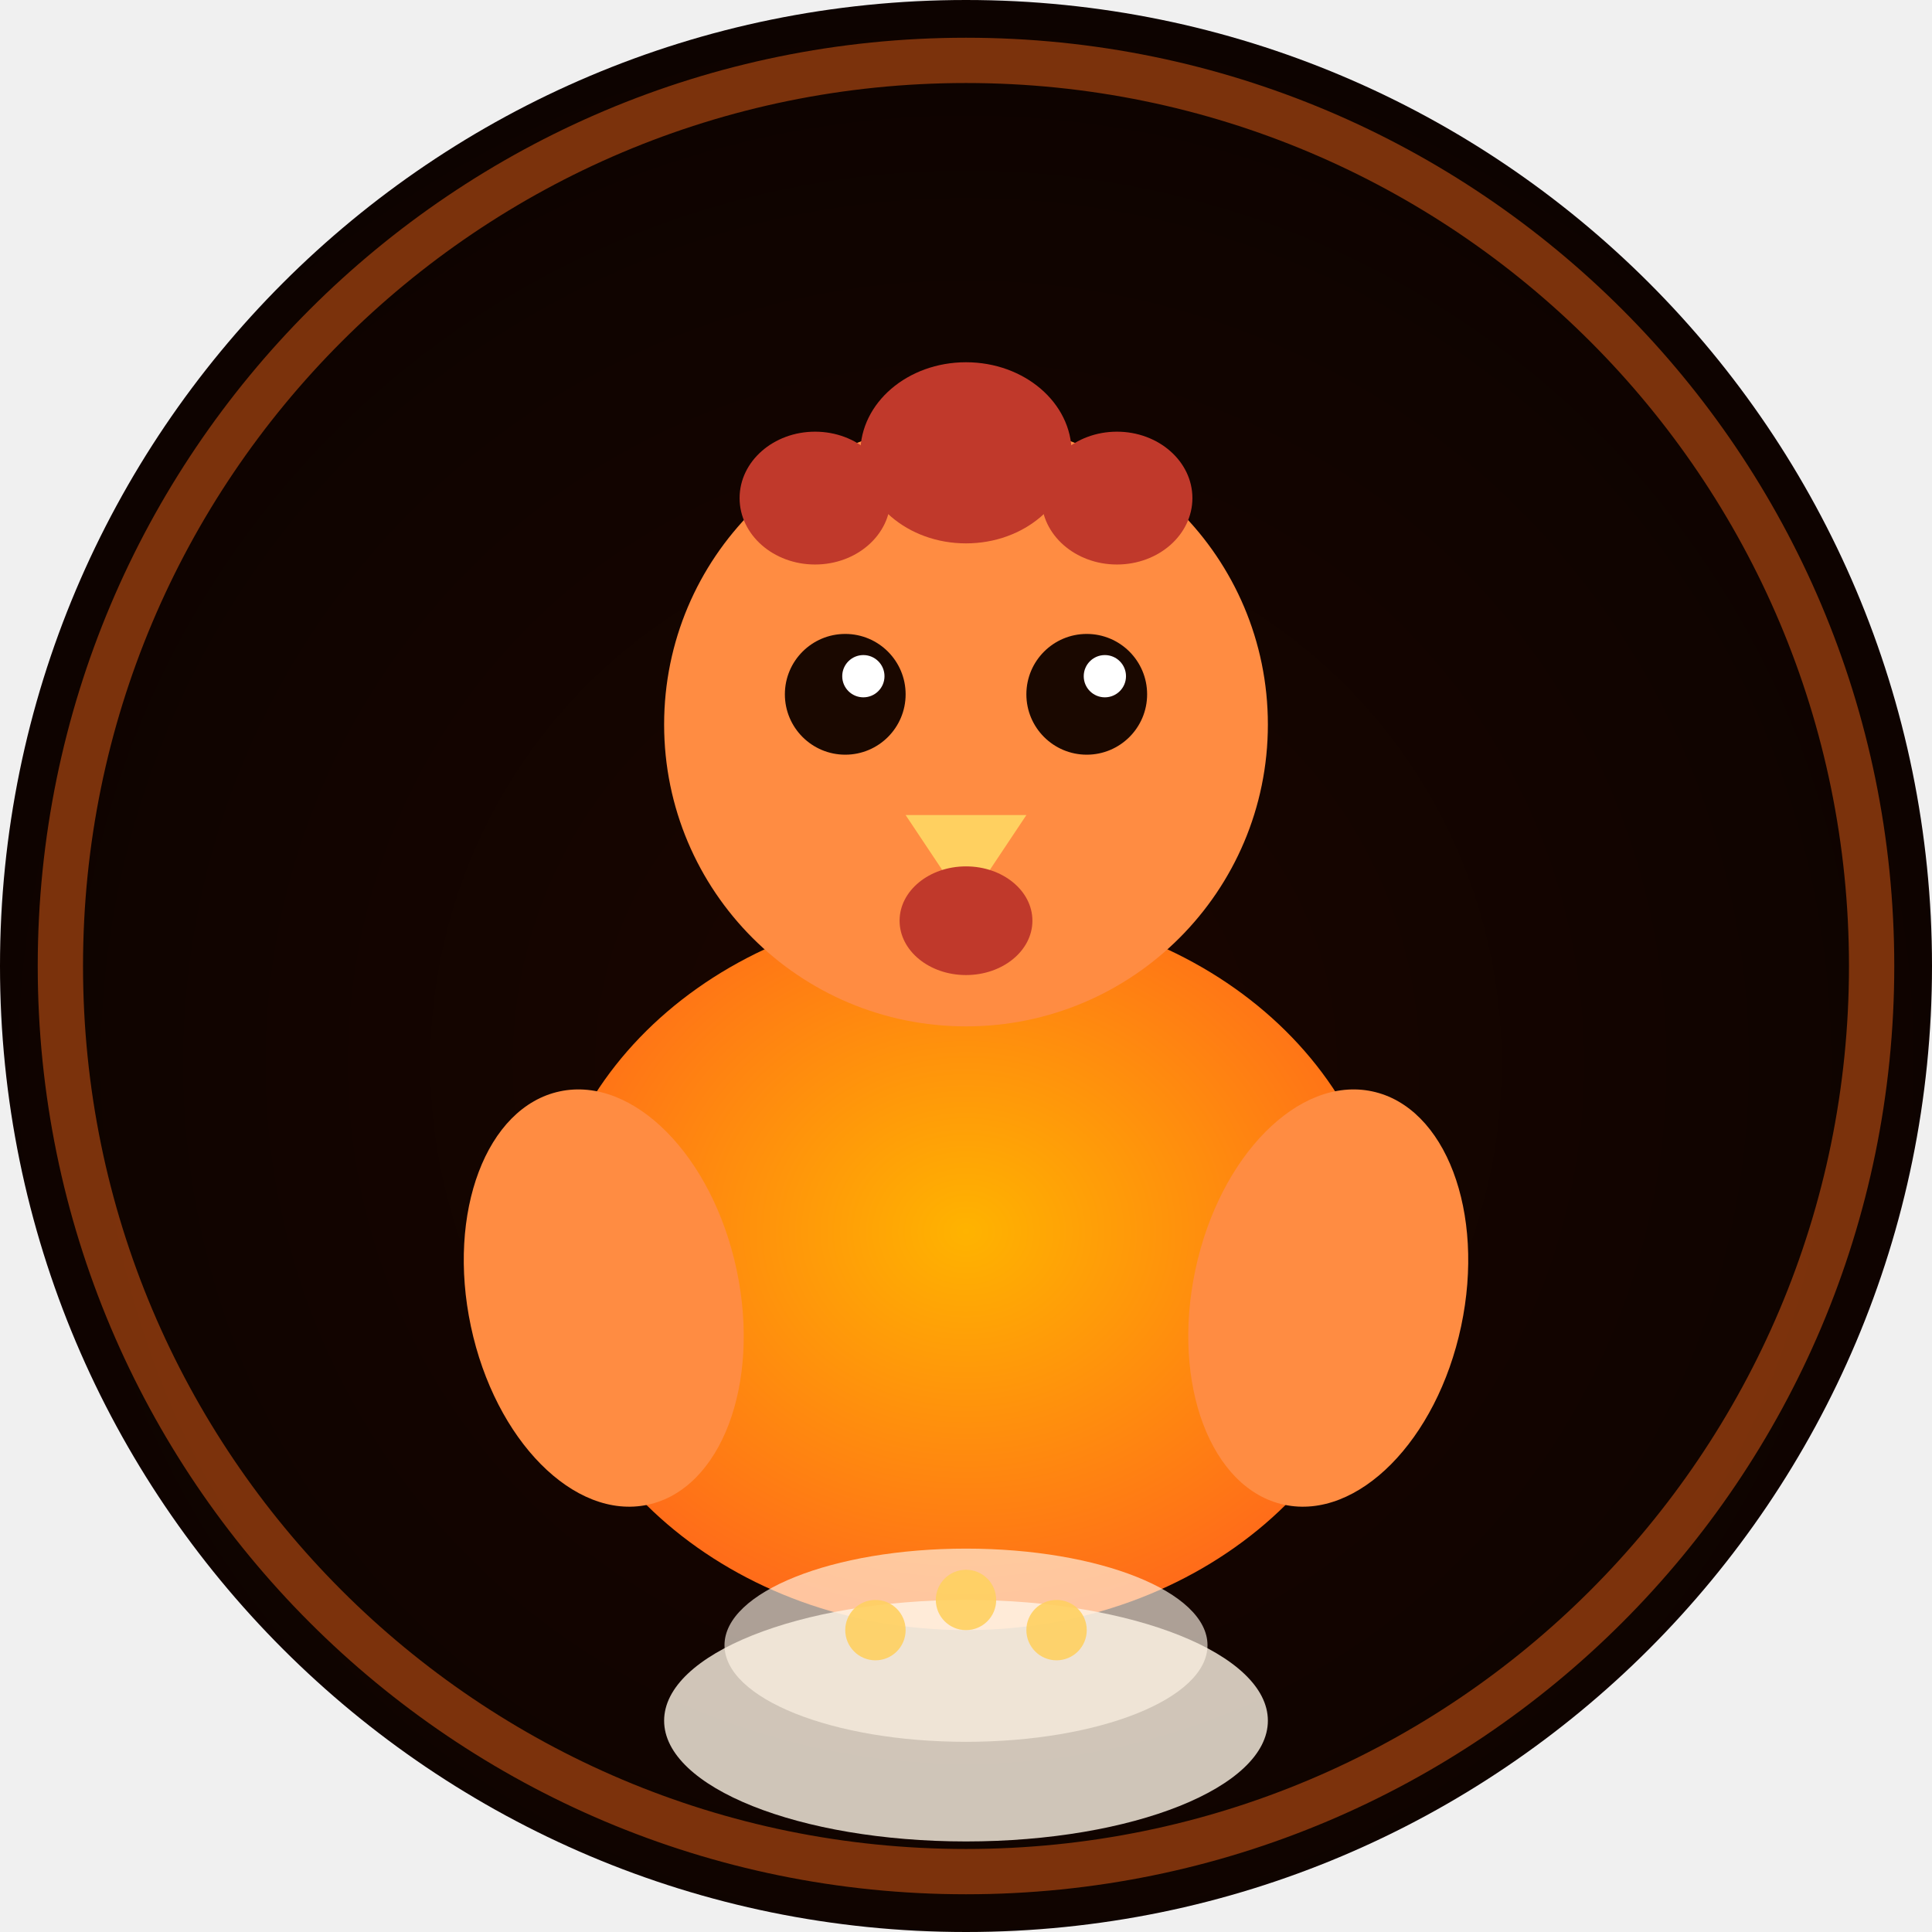
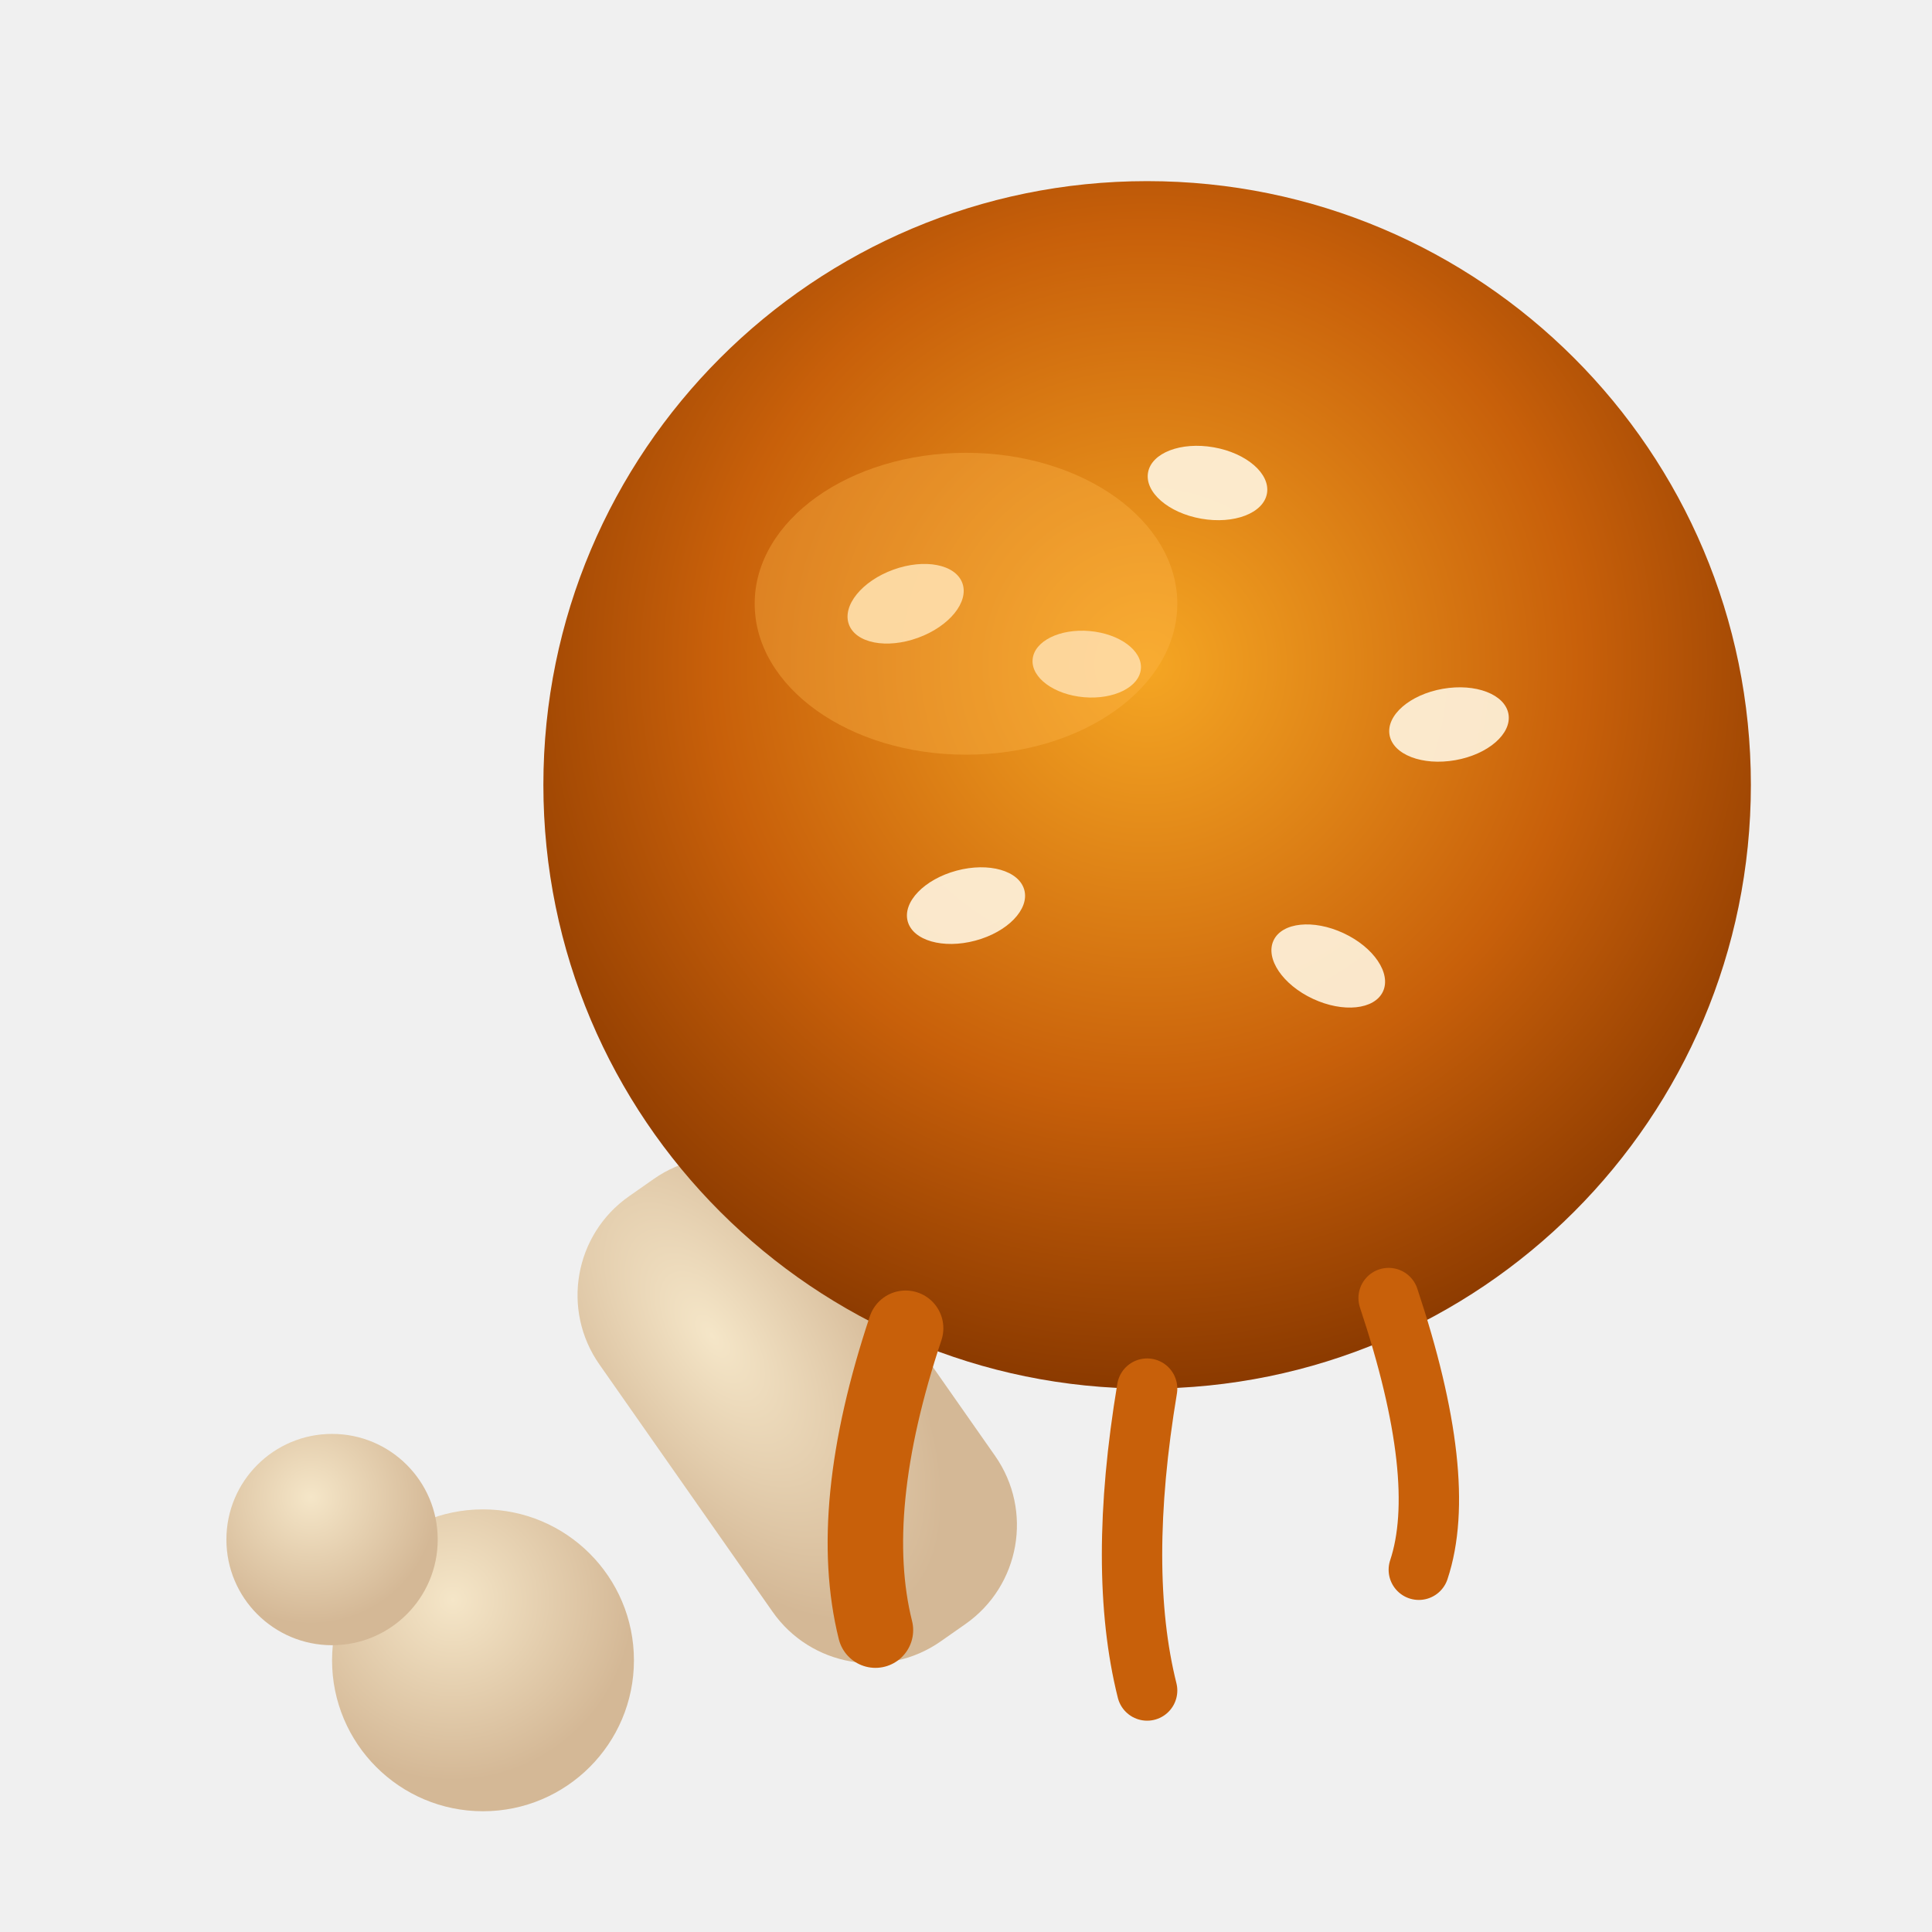
<svg xmlns="http://www.w3.org/2000/svg" viewBox="0 0 64 64" width="64" height="64">
  <defs>
-     <radialGradient id="bgGrad" cx="50%" cy="55%" r="55%">
-       <stop offset="0%" stop-color="#1a0600" />
-       <stop offset="100%" stop-color="#0D0300" />
+     <radialGradient id="meatGrad" cx="50%" cy="40%" r="60%">
+       <stop offset="0%" stop-color="#F5A623" />
+       <stop offset="60%" stop-color="#C8600A" />
+       <stop offset="100%" stop-color="#8B3A00" />
    </radialGradient>
-     <radialGradient id="bodyGrad" cx="50%" cy="45%" r="55%">
-       <stop offset="0%" stop-color="#FFB300" />
-       <stop offset="100%" stop-color="#FF6B1A" />
+     <radialGradient id="boneGrad" cx="40%" cy="30%" r="60%">
+       <stop offset="0%" stop-color="#F5E6C8" />
+       <stop offset="100%" stop-color="#D4B896" />
    </radialGradient>
  </defs>
-   <circle cx="32" cy="32" r="32" fill="url(#bgGrad)" />
-   <circle cx="32" cy="32" r="30" fill="none" stroke="#FF6B1A" stroke-width="1.5" opacity="0.45" />
-   <ellipse cx="32" cy="42" rx="14" ry="12" fill="url(#bodyGrad)" />
-   <circle cx="32" cy="24" r="10" fill="#FF8C42" />
-   <ellipse cx="32" cy="15" rx="3.5" ry="3" fill="#C0392B" />
-   <ellipse cx="27" cy="16.5" rx="2.5" ry="2.2" fill="#C0392B" />
-   <ellipse cx="37" cy="16.5" rx="2.5" ry="2.2" fill="#C0392B" />
-   <circle cx="28" cy="23" r="2" fill="#1a0800" />
-   <circle cx="36" cy="23" r="2" fill="#1a0800" />
-   <circle cx="28.6" cy="22.4" r="0.7" fill="#fff" />
-   <circle cx="36.6" cy="22.4" r="0.7" fill="#fff" />
-   <path d="M30 27 L32 30 L34 27 Z" fill="#FFD060" />
-   <ellipse cx="32" cy="30.5" rx="2.2" ry="1.8" fill="#C0392B" />
-   <ellipse cx="20" cy="43" rx="4.5" ry="7" fill="#FF8C42" transform="rotate(-12 20 43)" />
-   <ellipse cx="44" cy="43" rx="4.5" ry="7" fill="#FF8C42" transform="rotate(12 44 43)" />
-   <ellipse cx="32" cy="57" rx="10" ry="4" fill="#FFF5E6" opacity="0.8" />
-   <ellipse cx="32" cy="54.5" rx="8" ry="3.2" fill="#FFF5E6" opacity="0.65" />
-   <circle cx="29" cy="54" r="1" fill="#FFD060" opacity="0.9" />
-   <circle cx="32" cy="53" r="1" fill="#FFD060" opacity="0.9" />
-   <circle cx="35" cy="54" r="1" fill="#FFD060" opacity="0.9" />
+   <rect x="22" y="38" width="9" height="18" rx="4" fill="url(#boneGrad)" transform="rotate(-35 26 47)" />
+   <circle cx="16" cy="55" r="5" fill="url(#boneGrad)" />
+   <circle cx="11" cy="51" r="3.5" fill="url(#boneGrad)" />
+   <circle cx="38" cy="26" r="20" fill="url(#meatGrad)" />
+   <path d="M30 44 Q28 50 29 54" stroke="#C8600A" stroke-width="2.5" fill="none" stroke-linecap="round" />
+   <path d="M38 46 Q37 52 38 56" stroke="#C8600A" stroke-width="2" fill="none" stroke-linecap="round" />
+   <path d="M46 43 Q48 49 47 52" stroke="#C8600A" stroke-width="2" fill="none" stroke-linecap="round" />
+   <ellipse cx="30" cy="20" rx="2" ry="1.2" fill="#FFF5E0" opacity="0.9" transform="rotate(-20 30 20)" />
+   <ellipse cx="40" cy="16" rx="2" ry="1.2" fill="#FFF5E0" opacity="0.9" transform="rotate(10 40 16)" />
+   <ellipse cx="48" cy="24" rx="2" ry="1.2" fill="#FFF5E0" opacity="0.9" transform="rotate(-10 48 24)" />
+   <ellipse cx="44" cy="32" rx="2" ry="1.2" fill="#FFF5E0" opacity="0.9" transform="rotate(25 44 32)" />
+   <ellipse cx="32" cy="30" rx="2" ry="1.2" fill="#FFF5E0" opacity="0.9" transform="rotate(-15 32 30)" />
+   <ellipse cx="36" cy="22" rx="1.8" ry="1.1" fill="#FFF5E0" opacity="0.85" transform="rotate(5 36 22)" />
+   <ellipse cx="32" cy="20" rx="7" ry="5" fill="#FFB84D" opacity="0.35" />
</svg>
